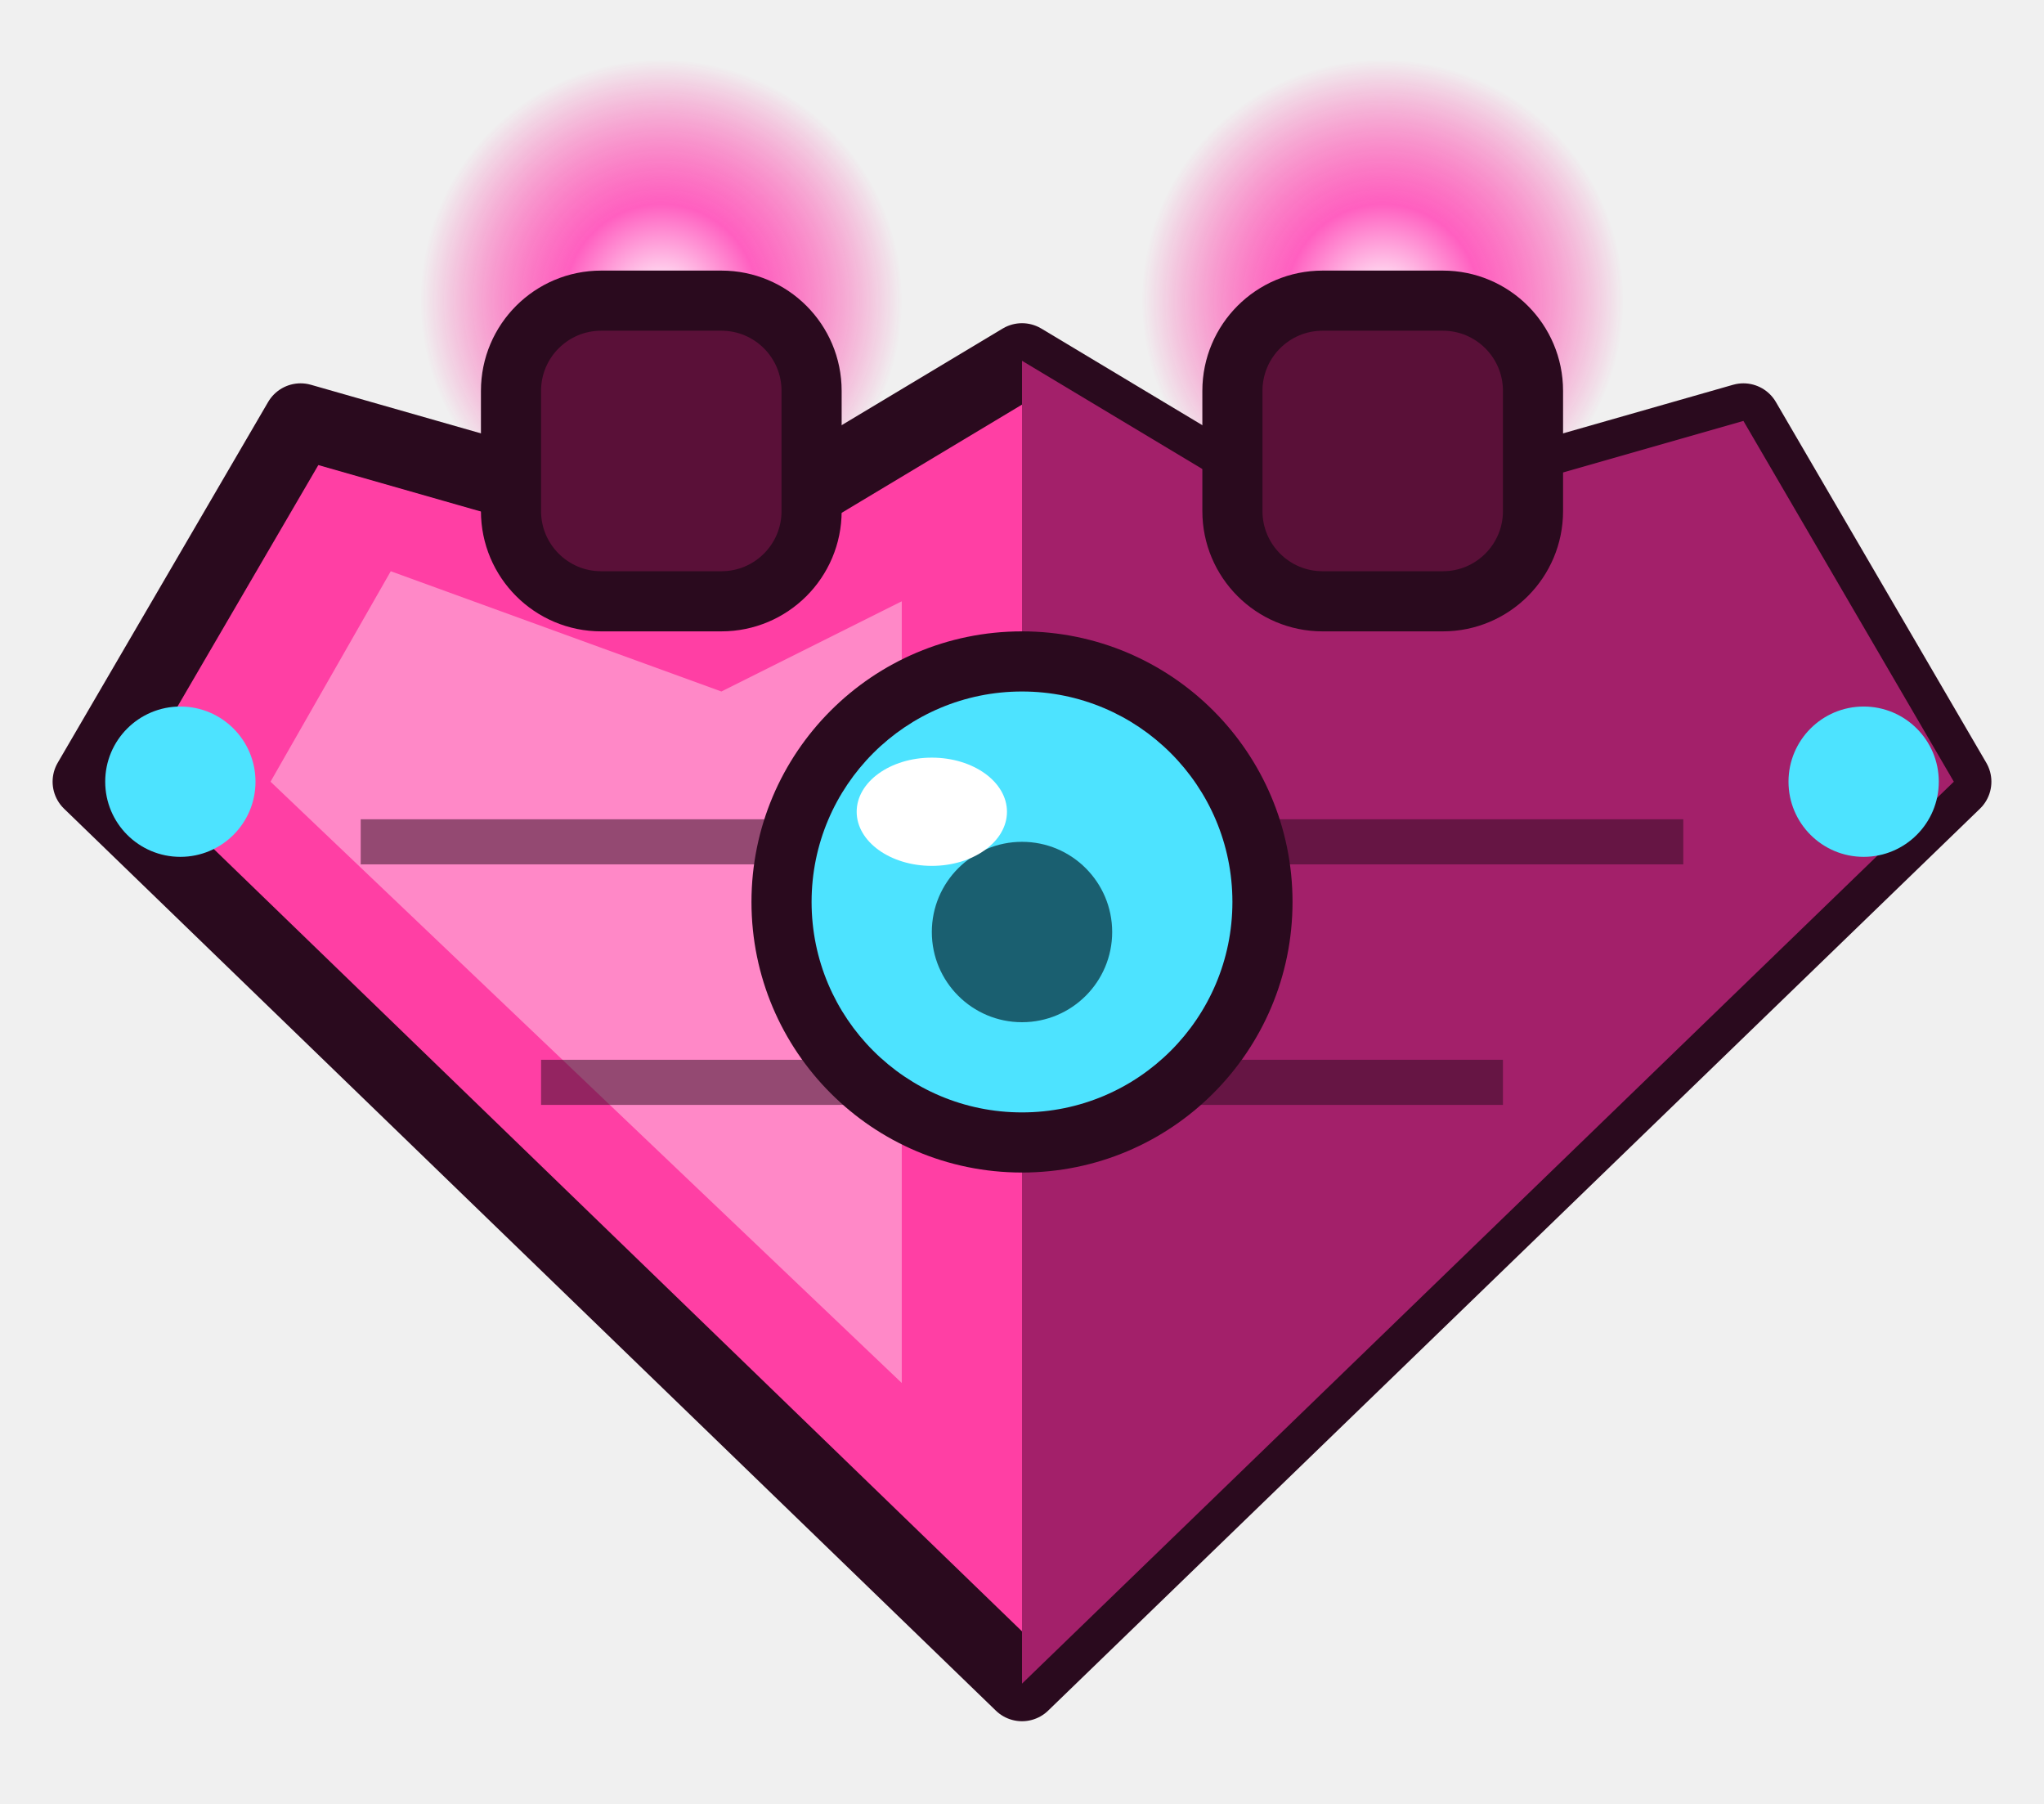
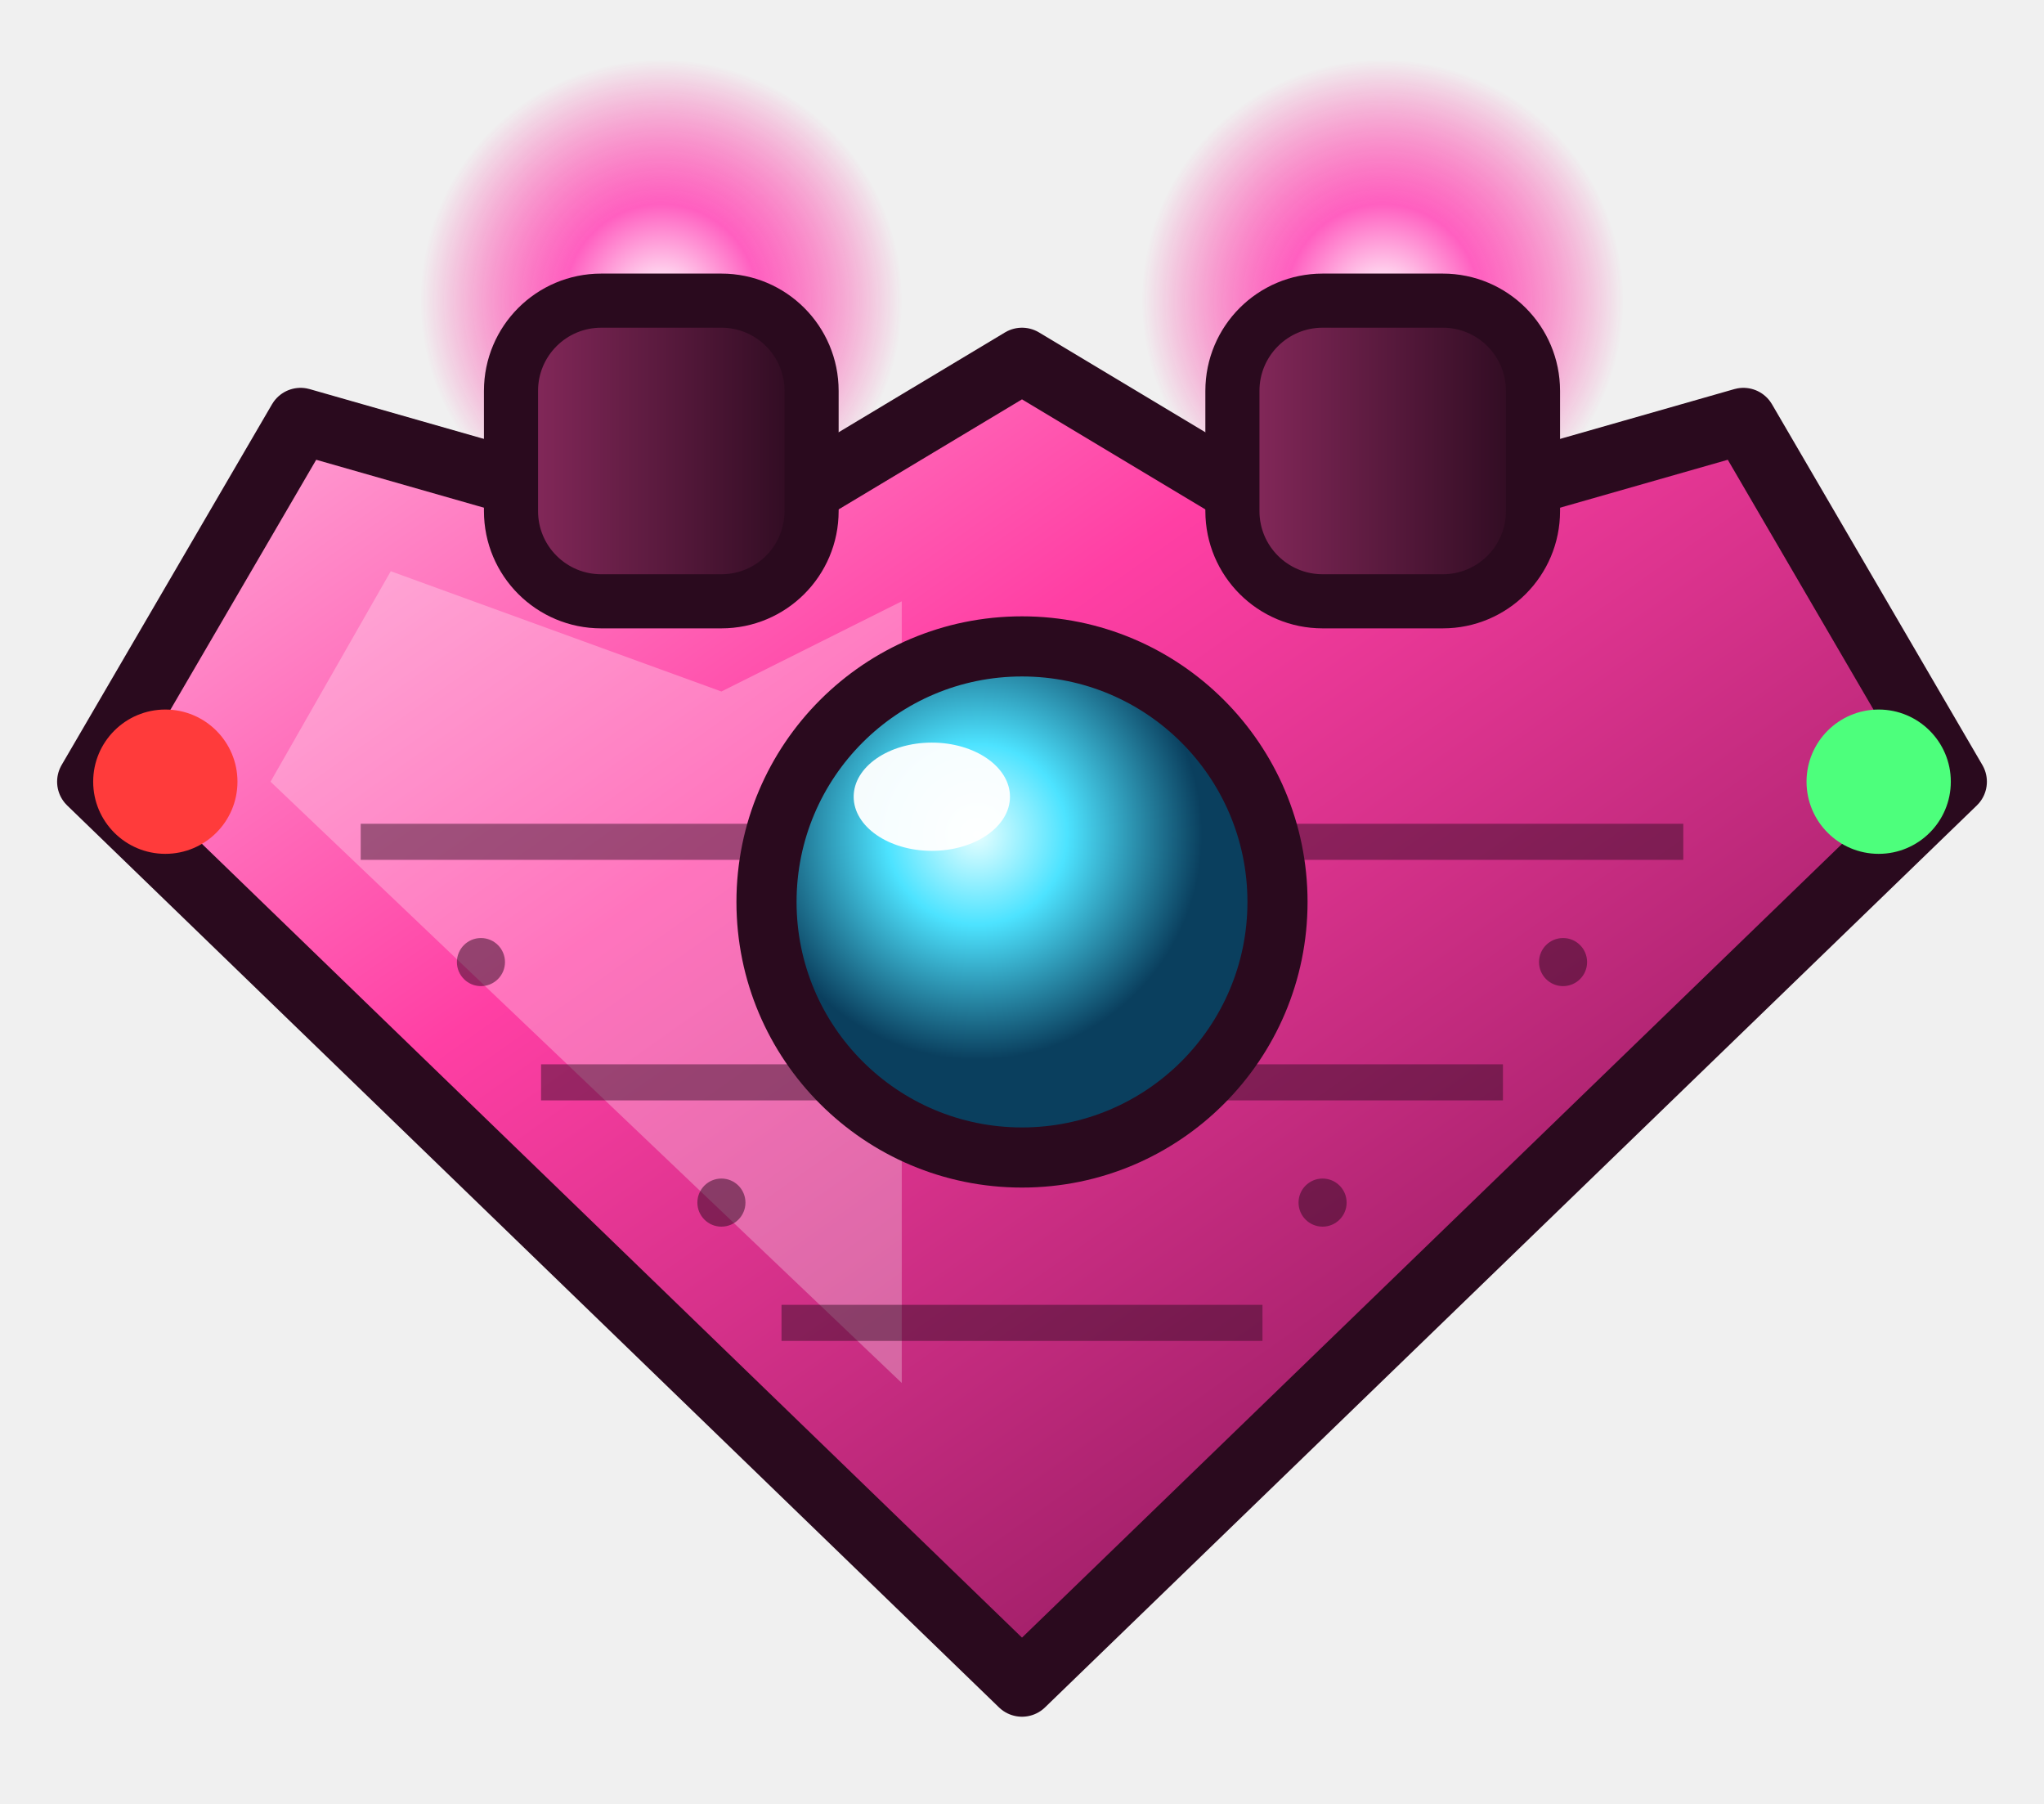
<svg xmlns="http://www.w3.org/2000/svg" viewBox="0 0 68 60">
  <defs>
    <radialGradient id="glow-pink">
      <stop offset="0" stop-color="#ffffff" />
      <stop offset="0.4" stop-color="#ff5fc0" />
      <stop offset="1" stop-color="#ff2a9a" stop-opacity="0" />
    </radialGradient>
+     <linearGradient id="wv-wing" x1="0" y1="0" x2="1" y2="1">
+       <stop offset="0" stop-color="#ffb3dc" />
+       <stop offset="0.35" stop-color="#ff3fa4" />
+       <stop offset="0.75" stop-color="#a3206a" />
+       <stop offset="1" stop-color="#4a0a2e" />
+     </linearGradient>
+     <radialGradient id="wv-dome" cx="0.4" cy="0.35">
+       <stop offset="0" stop-color="#e6feff" />
+       <stop offset="0.4" stop-color="#4de3ff" />
+       <stop offset="1" stop-color="#0a3f5e" />
+     </radialGradient>
+     <linearGradient id="wv-pod" x1="0" x2="1">
+       <stop offset="0" stop-color="#8a2a5e" />
+       <stop offset="1" stop-color="#2a0a1e" />
+     </linearGradient>
  </defs>
  <circle cx="22" cy="10" r="8" fill="url(#glow-pink)" />
  <circle cx="46" cy="10" r="8" fill="url(#glow-pink)" />
-   <path d="M34 56 L3 26 L10 14 L24 18 L34 12 L44 18 L58 14 L65 26 Z" fill="#ff3fa4" stroke="#2a0a1e" stroke-width="2.5" stroke-linejoin="round" />
-   <path d="M34 56 L65 26 L58 14 L44 18 L34 12 Z" fill="#a3206a" />
-   <path d="M30 46 L9 26 L13 19 L24 23 L30 20 Z" fill="#ff9ad0" opacity="0.8" />
-   <path d="M12 28 L56 28 M18 36 L50 36" stroke="#2a0a1e" stroke-width="1.5" opacity="0.5" />
-   <rect x="17" y="10" width="10" height="10" rx="3" fill="#5a1038" stroke="#2a0a1e" stroke-width="2" />
-   <rect x="41" y="10" width="10" height="10" rx="3" fill="#5a1038" stroke="#2a0a1e" stroke-width="2" />
-   <circle cx="6" cy="26" r="2.5" fill="#4de3ff" />
-   <circle cx="62" cy="26" r="2.5" fill="#4de3ff" />
-   <circle cx="34" cy="30" r="9" fill="#2a0a1e" />
-   <circle cx="34" cy="30" r="7" fill="#4de3ff" />
-   <circle cx="34" cy="31" r="3" fill="#1a5f70" />
-   <ellipse cx="31" cy="27" rx="2.5" ry="1.8" fill="#ffffff" />
+   <path d="M34 56 L3 26 L10 14 L24 18 L34 12 L44 18 L58 14 L65 26 Z" fill="url(#wv-wing)" stroke="#2a0a1e" stroke-width="2.2" stroke-linejoin="round" />
+   <path d="M30 46 L9 26 L13 19 L24 23 L30 20 Z" fill="#ffffff" opacity="0.28" />
+   <path d="M12 28 L56 28 M18 36 L50 36 M26 44 L42 44" stroke="#2a0a1e" stroke-width="1.2" opacity="0.45" />
+   <g fill="#2a0a1e" opacity="0.5">
+     <circle cx="16" cy="32" r="0.8" />
+     <circle cx="52" cy="32" r="0.8" />
+     <circle cx="24" cy="40" r="0.8" />
+     <circle cx="44" cy="40" r="0.8" />
+   </g>
+   <rect x="17" y="10" width="10" height="10" rx="3" fill="url(#wv-pod)" stroke="#2a0a1e" stroke-width="1.8" />
+   <rect x="41" y="10" width="10" height="10" rx="3" fill="url(#wv-pod)" stroke="#2a0a1e" stroke-width="1.8" />
+   <circle cx="5.5" cy="26" r="2.4" fill="#ff3b3b" />
+   <circle cx="62.5" cy="26" r="2.4" fill="#4dff7c" />
+   <circle cx="34" cy="30" r="9.5" fill="#2a0a1e" />
+   <circle cx="34" cy="30" r="7.5" fill="url(#wv-dome)" />
+   <ellipse cx="31" cy="26.5" rx="2.6" ry="1.8" fill="#ffffff" opacity="0.95" />
</svg>
